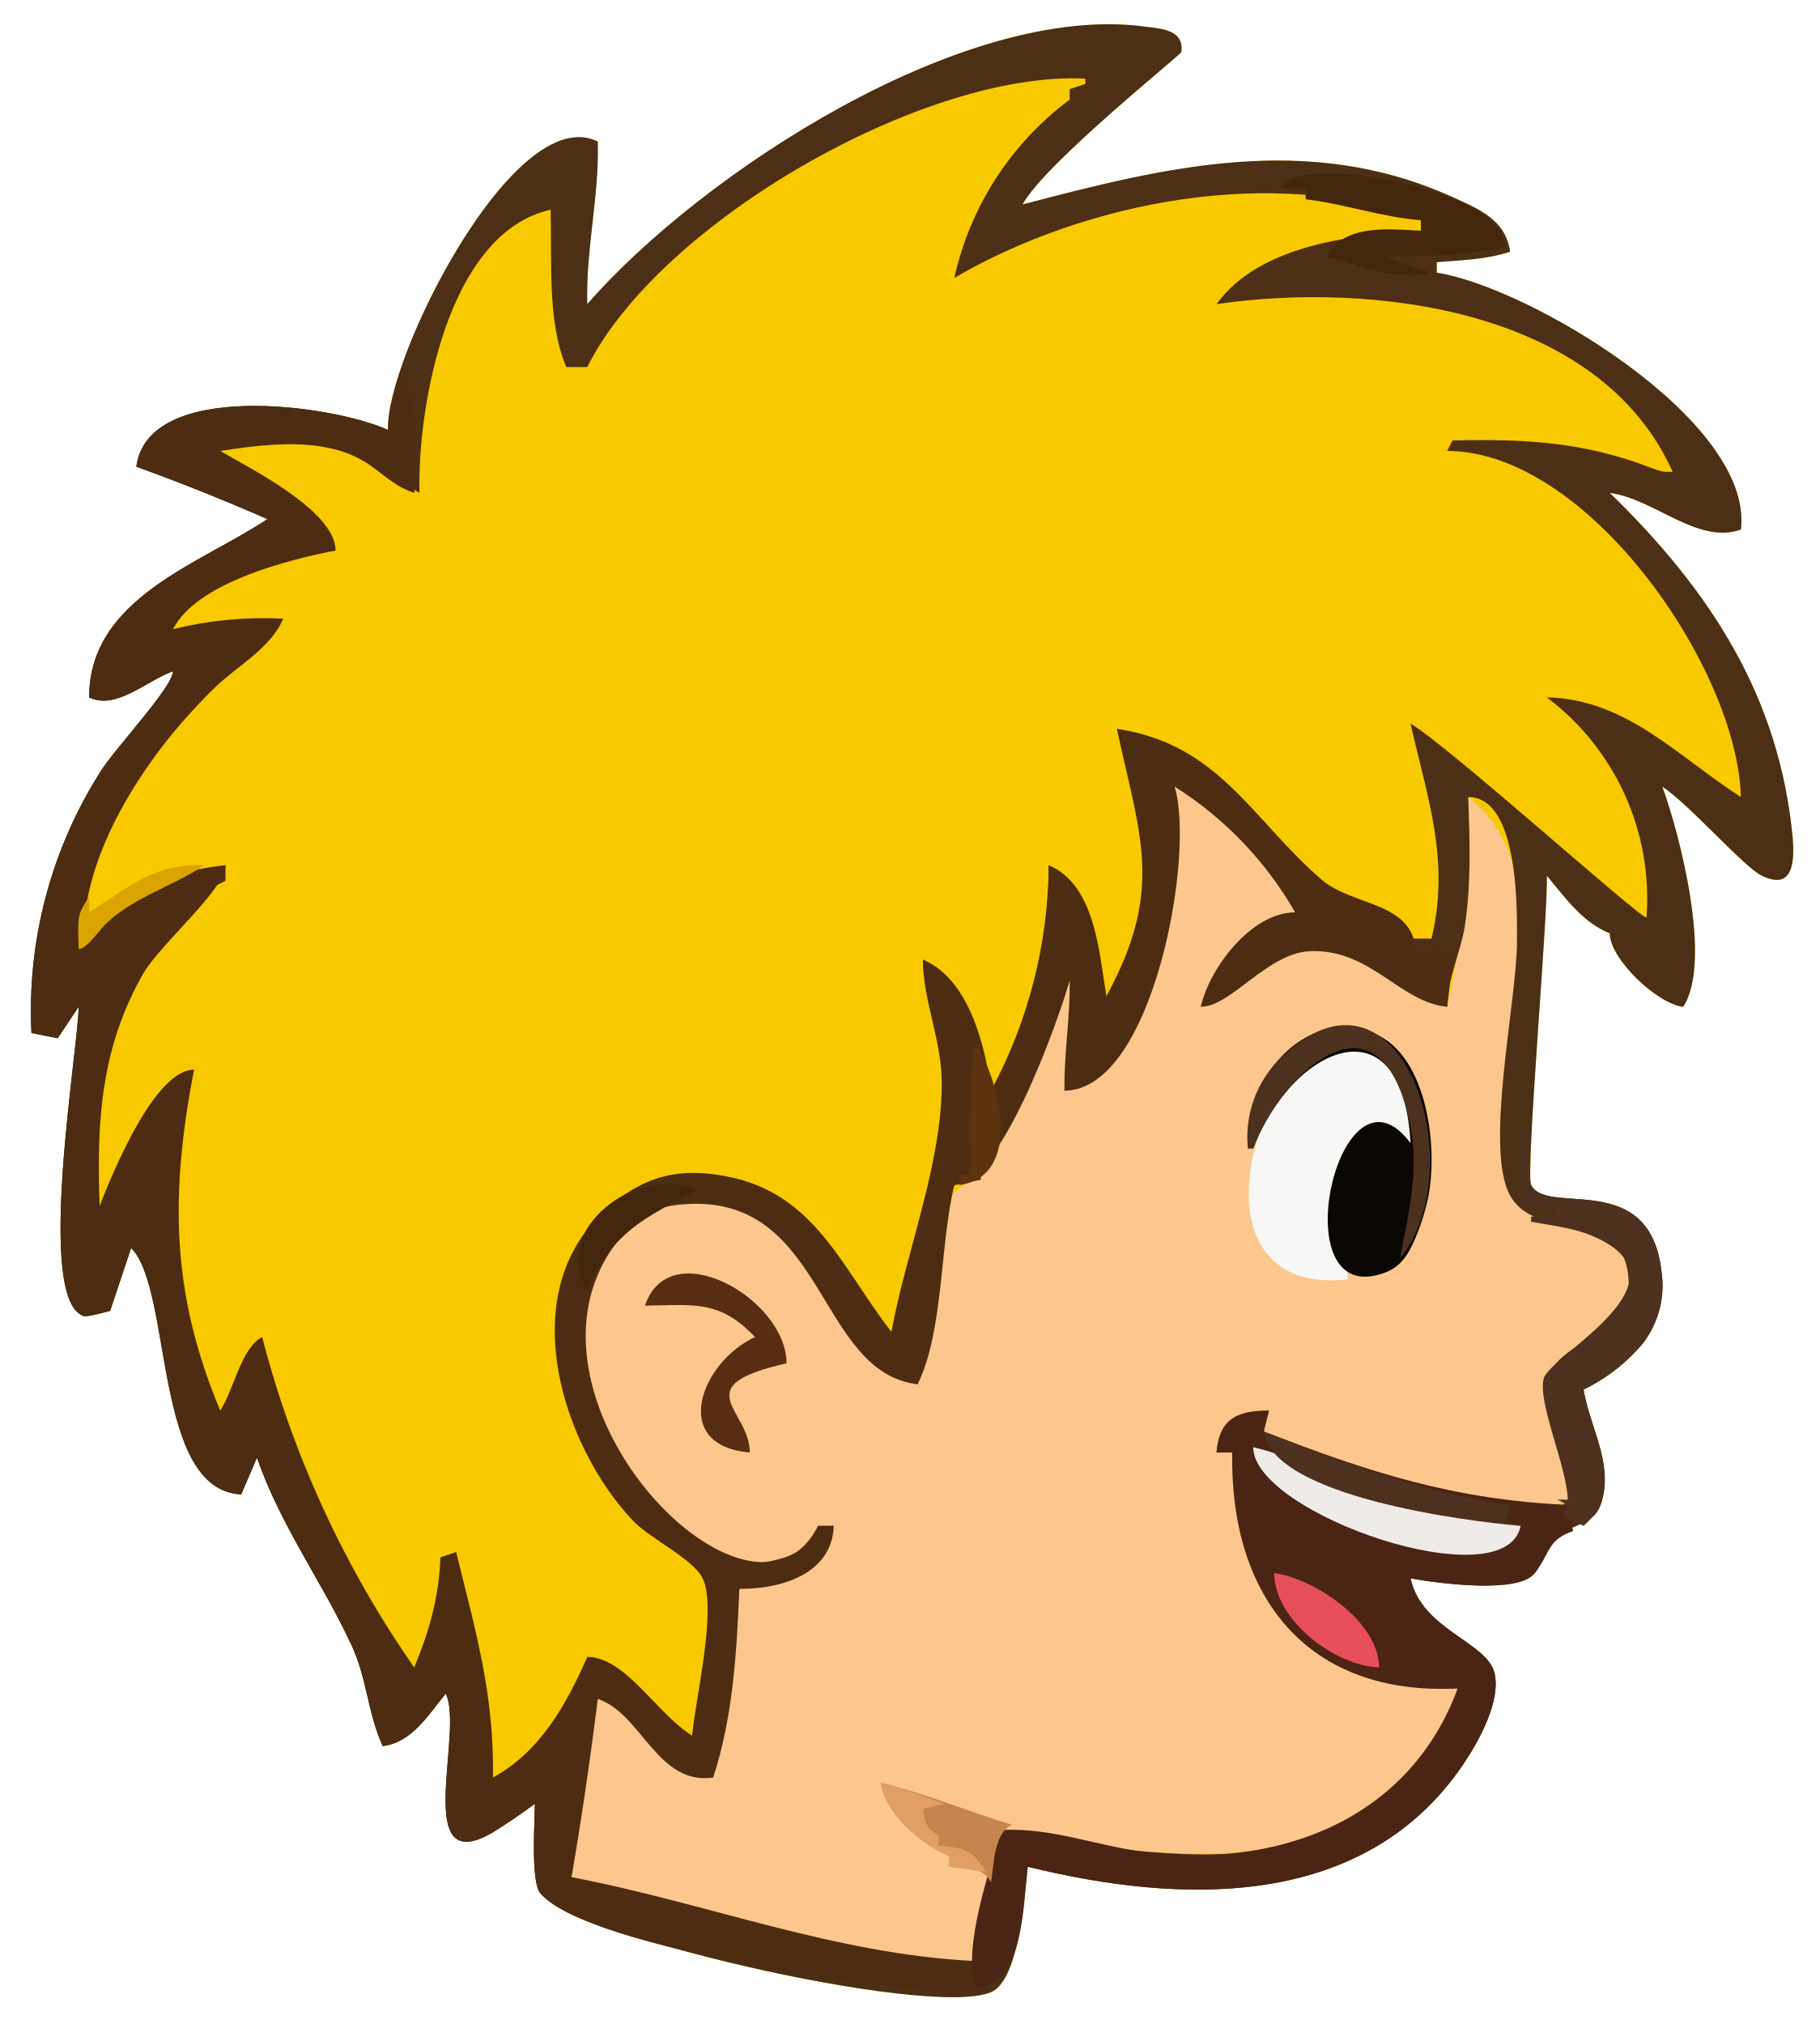
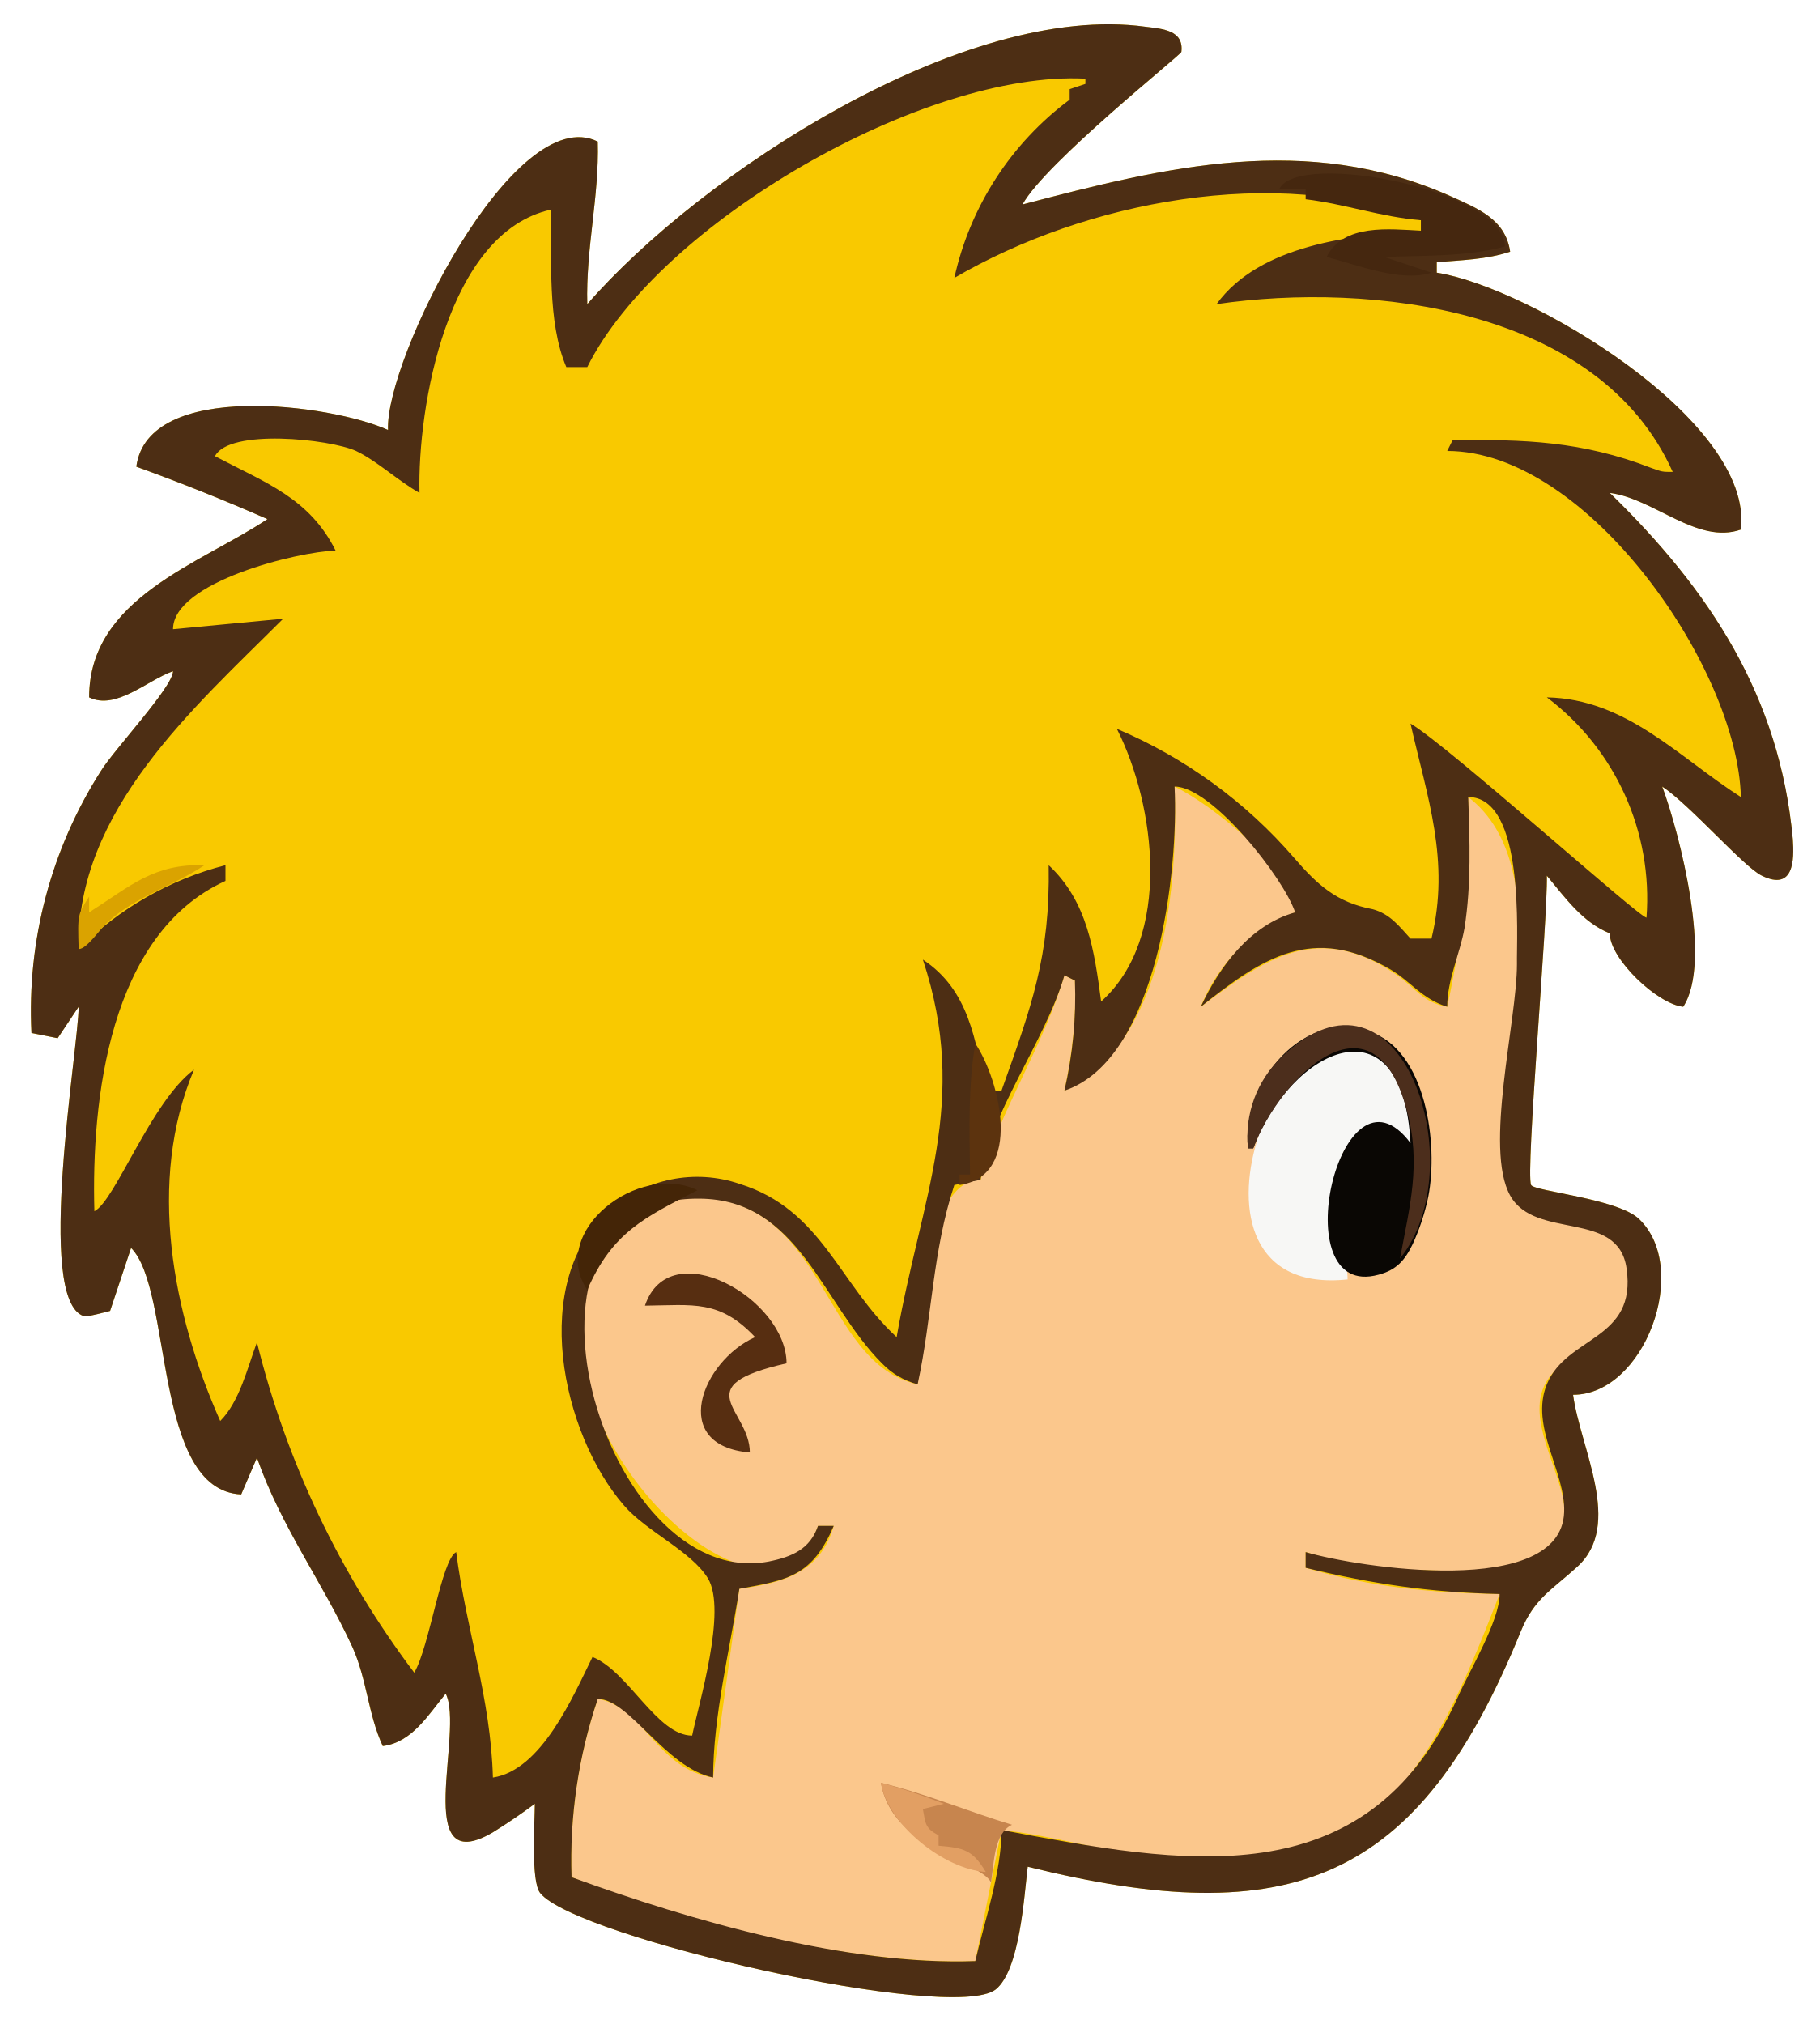
<svg xmlns="http://www.w3.org/2000/svg" viewBox="0 0 347 386" width="347" height="386">
-   <path fill="#f9c900" d="m15 192-4 6-5-1a85 85 0 0 1 13.2-49.9C21.7 143 33 131 33 128c-5 1.8-10.9 7.5-16 5 0-19 21.3-25.5 34-34q-12.3-5.4-25-10c2.2-16.6 37.2-11.9 48-7-.6-13.4 24.1-62.9 40-55 .3 10.5-2.3 20.4-2 31C133.7 33.1 183.9.3 218.5 5.1c3.3.4 7.3.7 6.8 4.8 0 .5-26 21.2-30.3 29.1 27.4-7.2 54.2-13.8 81.6-1.6 5.3 2.4 10.5 4.4 11.4 10.6-4.5 1.5-9.3 1.6-14 2v2c17.5 2.7 60.5 28.2 58 49-8.3 2.9-16.5-5.9-25-7 19.1 18.6 32.4 38.8 34.9 66 .3 4 .2 10-5.9 7-3.4-1.6-13.7-13.5-19-17 3.4 9.2 9.6 33.5 4 42-4.9-.5-14-9.1-14-14-5.2-2.1-8.5-6.8-12-11 .2 8.1-4.1 56.7-3 59 3.1 6.1 22.8-3.4 24.9 16.8a18 18 0 0 1-3.6 13.4A34 34 0 0 1 302 265c1.1 6.6 4.8 12.4 3.9 19.3s-4.7 5.5-8.9 8.7c-2.1 1.6-2.8 5.7-4.8 7.5-3.7 3.4-18.4 1.4-23.2.5 2.1 9.8 14.5 12.1 16 18 1.3 5.4-3 13.1-5.9 17.4-18.9 28-53.9 26.8-83.1 19.6-.7 5.7-1.5 19.7-6.1 23.4-8.3 6.5-80.2-9.9-86.9-18.4-1.8-2.3-1-13.8-1-17q-3.9 2.9-8.1 5.5c-15.5 9-5.3-19.4-8.9-26.5-3.3 4-6.4 9.3-12 10-2.8-6-3-12.7-5.8-18.9-5.7-12.4-13.6-22.9-18.2-36.1l-3 7c-16.9-.8-13-39-21-47l-4 12c-.8.2-4.4 1.2-5 1-9.4-3-1-51.3-1-59" />
-   <path fill="#fbc78c" d="M229 192c12.4-9.3 22.3-16.3 37.2-6.2 3.8 2.6 5.1 5.4 9.8 6.2 3.1-14.3 4.2-25.3 4-40 20.8 15.9 1.4 53.4 7.5 74.5 3 10.2 20.9 3.7 22.9 15.4 1.4 8-4.2 13.1-10.4 17.1l-5 3c1.1 9 4.5 14.3 4 24-15.8 7.9-43.8-5.6-58-13l1-4c-5.2 2.2-8.9 2.2-10 8h3c3.7 29.1 12.4 43.1 43 45-9.8 39.6-57.4 32.9-87 27l-5 25c-23.4.8-55.3-7.2-77-16a96 96 0 0 1 5-34c8.9 1.5 11.2 13.4 22 15l5-36c8.3-1.1 15.5-3.1 18-12h-3c-9.3 28-61.4-22.6-40.4-53.2 3.7-5.4 9.4-9.2 16-9.4 26.3-.7 24.7 31.5 43.4 35.6.8-6.9.4-39 12-39 3.8-13.5 11.9-25.2 16-39l2 1c.3 7.2-.5 13.9-2 21 19.3-9.1 21.7-39.7 21-58 6.9 3.3 23 15.9 23 24a32 32 0 0 0-18 18" />
-   <path fill="#4d2f15" d="m15 192-4 6-5-1a85 85 0 0 1 13.2-49.9C21.7 143 33 131 33 128c-5 1.8-10.9 7.5-16 5 0-19 21.3-25.5 34-34q-12.3-5.4-25-10c2.2-16.6 37.2-11.9 48-7-.6-13.4 24.1-62.9 40-55 .3 10.5-2.3 20.4-2 31C133.7 33.1 183.9.3 218.5 5.1c3.3.4 7.3.7 6.8 4.8 0 .5-26 21.2-30.3 29.1 27.4-7.2 54.2-13.8 81.6-1.6 5.3 2.4 10.5 4.4 11.4 10.6-4.5 1.5-9.3 1.6-14 2v2c17.5 2.7 60.5 28.2 58 49-8.3 2.9-16.5-5.9-25-7 19.1 18.6 32.4 38.8 34.9 66 .3 4 .2 10-5.9 7-3.4-1.6-13.7-13.5-19-17 3.4 9.2 9.6 33.5 4 42-4.9-.5-14-9.1-14-14-5.2-2.1-8.5-6.8-12-11 .2 8.1-4.1 56.7-3 59 3.1 6.1 22.8-3.4 24.9 16.8a18 18 0 0 1-3.6 13.4A34 34 0 0 1 302 265c1.1 6.6 4.8 12.4 3.9 19.3s-4.7 5.5-8.9 8.7c-2.1 1.6-2.8 5.7-4.8 7.5-3.7 3.4-18.4 1.4-23.2.5 2.1 9.8 14.5 12.1 16 18 1.3 5.4-3 13.1-5.9 17.4-18.9 28-53.9 26.8-83.1 19.6-.7 5.7-1.5 19.7-6.1 23.4-8.3 6.5-80.2-9.9-86.9-18.4-1.8-2.3-1-13.8-1-17q-3.9 2.9-8.1 5.5c-15.5 9-5.3-19.4-8.9-26.5-3.3 4-6.4 9.3-12 10-2.8-6-3-12.7-5.8-18.9-5.7-12.4-13.6-22.9-18.2-36.1l-3 7c-16.9-.8-13-39-21-47l-4 12c-.8.2-4.4 1.2-5 1-9.4-3-1-51.3-1-59m22 12c-9 21.3-4.1 46.5 5 67 3.7-3.7 5.2-10.2 7-15a174 174 0 0 0 30 63c2.9-4.9 5.2-21.6 8-23 1.9 14.8 6.6 27.9 7 43 9.3-1.4 15.3-15.5 19-23 6.9 2.8 12.3 15 19 15 1.2-5.9 6.7-23.9 3-30-3.2-5.2-11.7-8.9-16-13.9-11.9-13.7-18.2-42.9-2.7-56.3a25 25 0 0 1 24.8-5c15.7 4.9 18.9 19.1 29.9 29.2 4.6-26.5 14-44.9 5-72 8.8 5.8 10 15.3 12 25h3c5.7-16 9.3-25.6 9-43 7.4 6.9 8.7 16.3 10 26 13.6-12.2 10.4-37.4 3-52a92 92 0 0 1 33.8 24.6c4.5 5.2 8.1 8.5 15 9.8 3.3.9 5 3.2 7.2 5.6h4c3.6-14.9-.8-26.9-4-41 7.3 4.3 43.6 37 45 37a48 48 0 0 0-19-42c15.2.3 25.1 11.4 37 19-.6-24.5-29.2-66-56-66l1-2c13.6-.3 24.9.2 37.8 5.2 2.2.8 2.2.8 4.2.8-14-31.3-57.6-36.3-87-32 8.3-11.4 26-13.2 39-14v-2c-27.7-10.7-64-3.6-89 11a58 58 0 0 1 22-34v-2l3-1v-1c-30.7-1.6-81.3 27.5-95 55h-4c-3.7-8.7-2.7-20.6-3-30-19.7 4.4-25.4 37.6-25 54-4.1-2.3-8.1-6.1-12.1-8-5.1-2.3-24.2-4.3-26.9 1 9.7 5.1 18 8 23 18-7.2.2-31 6-31 15l21-2c-17 17-39.5 36.6-39 63a61 61 0 0 1 28-16v3c-22.2 10.1-25.6 41.9-25 63 4-2 10.8-20.9 19-27m192-12c3.6-7.7 9.4-15.6 18-18-2.2-6.6-15.9-24-23-24 .8 15.6-3.1 52-21 58q2.4-10.4 2-21l-2-1c-3.6 12.5-14.8 27.2-16 39l-5 1c-4.2 12.7-4.2 25.2-7 38q-4-1.1-6.8-4c-11.4-11.4-15.9-31.3-34.8-31.4-40.4-.4-18.5 75.2 13.2 69.2 4.5-.9 7.9-2.4 9.4-6.8h3c-4.1 9.5-8.5 10.3-18 12-1.8 11.5-5 24.4-5 36-9.1-1.9-16-15-22-15a96 96 0 0 0-5 34c22.8 8.3 52.6 16.9 77 16 1.8-7.8 5-17 5-25 30.2 5.6 76.5 13.7 87-27-30.1-.9-39.9-16.9-43-45h-3c.6-5.4 5.1-7.1 10-8l-1 4c7 3.7 53.4 21.6 58 13 3.9-7.3-7-19.3-3-25 4.9-7.1 16.4-6 14.4-18.6C308.3 230 293 237 288 228s1.3-37.1 1.3-48.4c0-5.1.6-27.6-9.3-27.6.3 8.3.6 16.7-.7 25-.9 5-3.3 9.9-3.3 15-4.8-1.5-6.8-4.7-10.8-7.1-14.8-8.7-24.4-2.3-36.2 7.1" />
-   <path fill="#4d2c12" d="M204 187c-2.5 8.6-13.1 38.3-22 39-2.8 11.5-2 27.8-7 38-19.1-2.3-17.5-35.5-43.5-34.4-7.2.3-10.7 2.6-14.8 8.6-20.3 29.7 26.9 77.7 39.3 52.8h3c-.3 9.3-10.3 12.1-18 12-.5 12-1.2 24.5-5 36-10.7 1.5-13.6-12.2-22-15q-2.1 17-5 34c26.1 5 50.2 14.7 77 16v5l3 1c-14.5.8-77.5-8.3-86-19-1.8-2.3-1-13.8-1-17q-3.9 2.9-8.1 5.5c-15.5 9-5.3-19.4-8.9-26.5-3.3 4-6.4 9.3-12 10-2.8-6-3-12.7-5.8-18.9-5.7-12.4-13.6-22.9-18.2-36.1l-3 7c-16.9-.8-13-39-21-47l-4 12c-.8.2-4.4 1.2-5 1-9.4-3-1-51.3-1-59l-4 6-5-1a85 85 0 0 1 13.2-49.9C21.7 143 33 131 33 128c-5 1.8-10.9 7.5-16 5 0-19 21.3-25.5 34-34q-12.3-5.4-25-10c2.2-16.6 37.2-11.9 48-7q.6-5.2 2-10h1c2.8 7 2.2 14.6 2 22-4.3-1.4-6.2-4.1-9.9-6.2-7.8-4.5-18.6-3.1-27.1-1.8 6 3.5 22 11.5 22 19-9 1.7-26.6 6.2-31 15a71 71 0 0 1 21-2c-2.4 5.7-8.8 9-13.1 13.2C28.8 142.8 15.2 162.6 16 180c6.4-9.2 16-13.9 27-15 0 4.6-12.4 15-15.7 20.7-8.1 14.2-8.9 28.3-8.3 44.3 2.4-6.2 10.5-26 18-26-4.5 23.5-4.5 42.4 5 65 2.6-3.9 4-12 8-14a196 196 0 0 0 29 63c2.9-7 4.7-13.4 5-21l3-1c3.7 15.1 7.3 27.3 7 43 9-4.9 14-13.9 18-23 7.3 0 13.3 10.9 20 15 .6-6.9 4.8-24.2 2-30-1.8-3.7-10.1-7.6-13.3-11-13.4-14.2-22.2-42.1-6.6-57.9 7.2-7.2 14.2-9.7 24.2-7.8 17.1 3.1 22.2 17.5 31.7 29.7 2.8-15.2 9.4-31.4 9.6-46.7.2-8.6-3.6-16.3-3.6-24.3 8.8 3.7 11.9 16.4 13 25a92 92 0 0 0 11-43c8.9 3.8 9.6 16.6 11 25 11.1-20.4 6.4-30.5 2-51 19.6 2.9 25.9 17.5 39.1 28.8 6.1 5.2 17.9 4.1 17.9 14.2l5-1v2h2l-1 9c-9-.8-14.6-11.1-26.2-10.6-8.2.4-15 10.6-20.8 10.6 1.7-7.5 9.7-18 18-18a69 69 0 0 0-23-24c4 12.8-4.1 58-21 58-.1-7.2 1.1-13.8 1-21" />
-   <path fill="#4b2414" d="M278 322c-28.6 1.5-43.5-17.4-43-45h-3c.5-6.4 3.9-8 10-8l-1 4c20.2 7.8 36.1 13 58 14l1 5c-5 1.7-4.3 4.2-7.3 8-3.2 4-18.9 1.9-23.7 1 2.1 9.8 14.5 12.1 16 18 1.3 5.4-3 13.1-5.9 17.4-18.9 28-53.9 26.8-83.1 19.6-.9 7.5-.8 23-10 23-2.4-7.8 2.7-22.2 5-30 9.5-.5 18 3 27.3 4.2 25.4 3.2 50.4-6 59.7-31.2" />
+   <path fill="#f9c900" d="m15 192-4 6-5-1a85 85 0 0 1 13.2-49.9C21.7 143 33 131 33 128c-5 1.8-10.9 7.5-16 5 0-19 21.3-25.5 34-34q-12.3-5.4-25-10c2.2-16.6 37.2-11.9 48-7-.6-13.4 24.1-62.9 40-55 .3 10.5-2.3 20.4-2 31C133.7 33.1 183.9.3 218.5 5.1c3.3.4 7.3.7 6.8 4.8 0 .5-26 21.2-30.3 29.1 27.4-7.2 54.2-13.8 81.6-1.6 5.3 2.4 10.5 4.4 11.4 10.6-4.5 1.5-9.3 1.6-14 2v2c17.5 2.7 60.5 28.2 58 49-8.3 2.9-16.5-5.9-25-7 19.1 18.6 32.4 38.8 34.9 66 .3 4 .2 10-5.9 7-3.4-1.6-13.7-13.5-19-17 3.4 9.2 9.6 33.5 4 42-4.9-.5-14-9.1-14-14-5.2-2.1-8.5-6.8-12-11 .2 8.1-4.1 56.7-3 59 .6 1.2 16.6 2.6 20.6 6.5 9.9 9.5 1 33.5-12.6 33.5 1.4 10.3 9.6 24.8.8 32.8-4.8 4.4-8.2 6-10.8 12.4-19.5 48-44 57.2-94 44.8-.7 5.7-1.5 19.7-6.1 23.4-8.3 6.5-80.2-9.9-86.9-18.4-1.8-2.3-1-13.8-1-17q-3.9 2.9-8.1 5.5c-15.5 9-5.3-19.4-8.9-26.5-3.3 4-6.4 9.3-12 10-2.8-6-3-12.7-5.8-18.9-5.7-12.4-13.6-22.9-18.2-36.1l-3 7c-16.9-.8-13-39-21-47l-4 12c-.8.2-4.4 1.2-5 1-9.4-3-1-51.3-1-59" />
+   <path fill="#fbc78c" d="M229 192c12.4-9.3 22.3-16.3 37.2-6.2 3.8 2.6 5.1 5.4 9.8 6.2 3.1-14.3 4.2-25.3 4-40 17.9 13.7 5.6 50.6 6.8 70 1.1 16.5 18 6.8 23.2 18s-8.7 16-14 22c-10.4 11.9 18.3 32.8-11.8 37.2-4.6.6-9.9.3-14.6.2q-10.5-.3-20.6-3.4v3c12.3 3.7 24.1 4.8 37 5-13.8 35.5-23.6 54.8-66.9 50-9.5-1.1-18.6-4-28.1-5l-5 25c-23.4.8-55.3-7.2-77-16a96 96 0 0 1 5-34c8.9 1.5 11.2 13.4 22 15l5-36c8.3-1.1 15.5-3.1 18-12h-3c-9.3 28-61.4-22.6-40.4-53.2 3.7-5.4 9.4-9.2 16-9.4 26.3-.7 24.7 31.5 43.4 35.6.8-6.9.4-39 12-39 3.8-13.5 11.9-25.2 16-39l2 1c.3 7.2-.5 13.9-2 21 19.3-9.1 21.7-39.7 21-58 6.9 3.3 23 15.9 23 24a32 32 0 0 0-18 18" />
+   <path fill="#4d2e14" d="m15 192-4 6-5-1a85 85 0 0 1 13.2-49.9C21.7 143 33 131 33 128c-5 1.8-10.9 7.5-16 5 0-19 21.3-25.5 34-34q-12.3-5.4-25-10c2.2-16.6 37.2-11.9 48-7-.6-13.4 24.1-62.9 40-55 .3 10.5-2.3 20.4-2 31C133.7 33.1 183.9.3 218.5 5.1c3.3.4 7.3.7 6.8 4.8 0 .5-26 21.2-30.3 29.1 27.4-7.2 54.2-13.8 81.6-1.6 5.3 2.4 10.5 4.4 11.4 10.6-4.5 1.5-9.3 1.6-14 2v2c17.5 2.7 60.5 28.2 58 49-8.3 2.9-16.5-5.9-25-7 19.1 18.6 32.4 38.8 34.9 66 .3 4 .2 10-5.9 7-3.4-1.6-13.7-13.5-19-17 3.4 9.2 9.6 33.5 4 42-4.9-.5-14-9.1-14-14-5.2-2.1-8.5-6.8-12-11 .2 8.1-4.1 56.7-3 59 .6 1.2 16.6 2.6 20.6 6.5 9.9 9.5 1 33.5-12.6 33.5 1.4 10.3 9.6 24.8.8 32.8-4.8 4.4-8.2 6-10.8 12.4-19.5 48-44 57.2-94 44.8-.7 5.7-1.5 19.7-6.1 23.4-8.3 6.5-80.2-9.9-86.9-18.4-1.8-2.3-1-13.8-1-17q-3.9 2.9-8.1 5.5c-15.5 9-5.3-19.4-8.9-26.5-3.3 4-6.4 9.3-12 10-2.8-6-3-12.7-5.8-18.9-5.7-12.4-13.6-22.9-18.2-36.1l-3 7c-16.9-.8-13-39-21-47l-4 12c-.8.2-4.4 1.2-5 1-9.4-3-1-51.3-1-59m22 12c-9 21.3-4.1 46.5 5 67 3.7-3.7 5.2-10.2 7-15a174 174 0 0 0 30 63c2.9-4.9 5.2-21.6 8-23 1.9 14.8 6.6 27.9 7 43 9.3-1.4 15.3-15.5 19-23 6.9 2.8 12.3 15 19 15 1.2-5.9 6.7-23.9 3-30-3.2-5.2-11.7-8.9-16-13.9-11.9-13.7-18.2-42.9-2.7-56.3a25 25 0 0 1 24.8-5c15.7 4.9 18.9 19.1 29.9 29.2 4.6-26.5 14-44.9 5-72 8.8 5.8 10 15.3 12 25h3c5.7-16 9.3-25.6 9-43 7.4 6.9 8.7 16.3 10 26 13.6-12.2 10.4-37.4 3-52a92 92 0 0 1 33.8 24.6c4.5 5.2 8.1 8.5 15 9.8 3.3.9 5 3.2 7.2 5.6h4c3.6-14.9-.8-26.9-4-41 7.3 4.3 43.6 37 45 37a48 48 0 0 0-19-42c15.2.3 25.1 11.4 37 19-.6-24.5-29.2-66-56-66l1-2c13.6-.3 24.9.2 37.8 5.2 2.2.8 2.2.8 4.2.8-14-31.3-57.6-36.3-87-32 8.3-11.4 26-13.2 39-14v-2c-27.7-10.7-64-3.6-89 11a58 58 0 0 1 22-34v-2l3-1v-1c-30.7-1.6-81.3 27.5-95 55h-4c-3.7-8.7-2.7-20.6-3-30-19.7 4.4-25.4 37.6-25 54-4.1-2.3-8.1-6.1-12.1-8-5.1-2.3-24.2-4.3-26.9 1 9.7 5.1 18 8 23 18-7.2.2-31 6-31 15l21-2c-17 17-39.5 36.6-39 63a61 61 0 0 1 28-16v3c-22.2 10.1-25.6 41.9-25 63 4-2 10.8-20.9 19-27m192-12c3.6-7.7 9.4-15.6 18-18-2.2-6.6-15.9-24-23-24 .8 15.6-3.1 52-21 58q2.4-10.4 2-21l-2-1c-3.6 12.5-14.8 27.2-16 39l-5 1c-4.2 12.7-4.2 25.2-7 38q-4-1.1-6.8-4c-11.4-11.4-15.9-31.3-34.8-31.4-40.4-.4-18.5 75.2 13.2 69.2 4.5-.9 7.9-2.4 9.4-6.8h3c-4.1 9.5-8.5 10.3-18 12-1.8 11.5-5 24.4-5 36-9.1-1.9-16-15-22-15a96 96 0 0 0-5 34c22.8 8.3 52.6 16.9 77 16 1.8-7.8 5-17 5-25 34.2 6.4 69.6 13.5 87-25.3 2.3-5.2 8-14.6 8-19.7-13.2-.3-24.2-1.9-37-5v-3c9.8 2.9 48.7 9 49.3-7.6.3-7.8-6.6-16.3-3.3-24.4 3.8-9.3 17.2-8.3 15.2-22.1-1.6-11.3-17.4-5.3-22.2-13.9-5-9 1.3-33.3 1.3-44.1-.1-5.3 1.6-31.9-9.3-31.9.3 8.3.6 16.7-.7 25-.9 5-3.3 9.9-3.3 15-4.8-1.5-6.8-4.7-10.8-7.1-14.8-8.7-24.4-2.3-36.2 7.1" />
  <path fill="#f7f7f5" d="M270 220c-2.4-3-4.8-5.3-9-4.1-10.9 3.1-4 21.7-4 28.1-36.8 3.9-11.6-60.5 6.9-41.5A21 21 0 0 1 270 220" />
  <path fill="#0a0704" d="M269 218c-1.5-28.1-22.8-18.1-30 1h-1c-1.3-12.5 10.9-27.5 24.1-21.9 10.4 4.3 12.3 22.7 10.1 32q-1 4.3-2.8 8.2c-1.5 3.1-3.1 4.9-6.5 5.8-18.4 5.1-7.3-43 6.1-25.1" />
-   <path fill="#4e301e" d="M297 286h2c-.2-6.4-5.8-18.5-4.6-23.1 1.1-4.4 29.1-18.6 9.5-27.1-3.6-1.6-8.1-2.1-11.9-2.8v-1h5v-2h-7c0-3.4-1.1-13.9 1-16 1.9 3.8-.4 9.1 1 12 2.9 6 22.8-3.3 24.9 16.8a18 18 0 0 1-3.6 13.4A34 34 0 0 1 302 265c1.4 8.7 8.4 18.8 0 26l-4-2 1-2z" />
-   <path fill="#44260c" d="m264 49 9 3c-5.8 1.9-14.2-1.5-20-3 3.2-6.4 12-5.3 18-5v-2c-7.6-.6-14.5-3.1-22-4v-2h-5c3.6-7.3 43 .2 43 11-7.2 2-15.6 1.7-23 2" />
-   <path fill="#efebe8" d="M239 276q5.3 1.2 10.1 3.8c13 5.7 27 8.7 40.9 11.2-2.8 14.3-51-2.3-51-15" />
+   <path fill="#45270f" d="m264 49 9 3c-5.8 1.9-14.2-1.5-20-3 3.2-6.4 12-5.3 18-5v-2c-7.6-.6-14.5-3.1-22-4v-2h-5c3.6-7.3 43 .2 43 11-7.2 2-15.6 1.7-23 2" />
  <path fill="#572e11" d="M144 255c-6.8-7.2-11.8-6.1-21-6 4.7-14 27-1.3 27 11-19.4 4.4-7 8.8-7 17-15.5-1.3-9.2-17.4 1-22" />
-   <path fill="#4e301e" d="M267 240c1.8-9.8 4.1-18 1.3-28.2-6.4-24.1-24.2-6.3-29.3 7.2h-1a21 21 0 0 1 6.4-17.4c22.8-21.9 36.8 20.9 22.6 38.4" />
-   <path fill="#c7854e" d="M189 359c-1.6-3.1-4.7-2.6-8-3v-2c-5.4-2.4-12.1-7.9-13-14 8.4 2 16.7 5.5 25 8-3.5 1.7-3.4 7.3-4 11" />
-   <path fill="#4e301e" d="M290 291c-10.6-.9-47.3-5.6-49-18 16.1 6.2 29.7 11.6 47 14l-1 3z" />
-   <path fill="#e74f5a" d="M243 300c7.8 1.1 20 9.3 20 18-8.5-.3-20-9.1-20-18" />
-   <path fill="#44260c" d="M133 227c-10.1 5.2-16.2 8-21 19-7.5-11.2 9.9-24.5 21-19" />
+   <path fill="#4c2e1c" d="M267 240c1.8-9.8 4.1-18 1.3-28.2-6.4-24.1-24.2-6.3-29.3 7.2h-1a21 21 0 0 1 6.4-17.4c22.8-21.9 36.8 20.9 22.6 38.4" />
+   <path fill="#c7854e" d="M189 359c-2-4.1-18.9-6.4-21-19 8.4 2 16.7 5.5 25 8-3.5 1.7-3.4 7.3-4 11" />
+   <path fill="#442507" d="M133 227c-10.1 5.2-16.2 8-21 19-7.5-11.2 9.9-24.5 21-19" />
  <path fill="#5c330e" d="M186 199c4.7 7 9.2 25.2-3 27v-2h2c-.1-8.4-.4-16.7 1-25" />
-   <path fill="#e29f64" d="m180 344-4 1c.5 2.7.4 3.7 3 5v2c4.8.4 6.5.8 9 5l-7-1v-2c-5.4-2.4-12.1-7.9-13-14q6 1.6 12 4" />
+   <path fill="#e29f63" d="m180 344-4 1c.5 2.7.4 3.7 3 5v2c4.8.4 6.5.8 9 5-7.9-.5-18.7-9-20-17q6 1.6 12 4" />
  <path fill="#daa300" d="M17 171v3c8-5.1 12.3-9.3 22-9-6 4-13 5.9-18.4 10.8-1.5 1.3-4 5.2-5.6 5.2-.2-6.6-.2-6.6 2-10" />
</svg>
